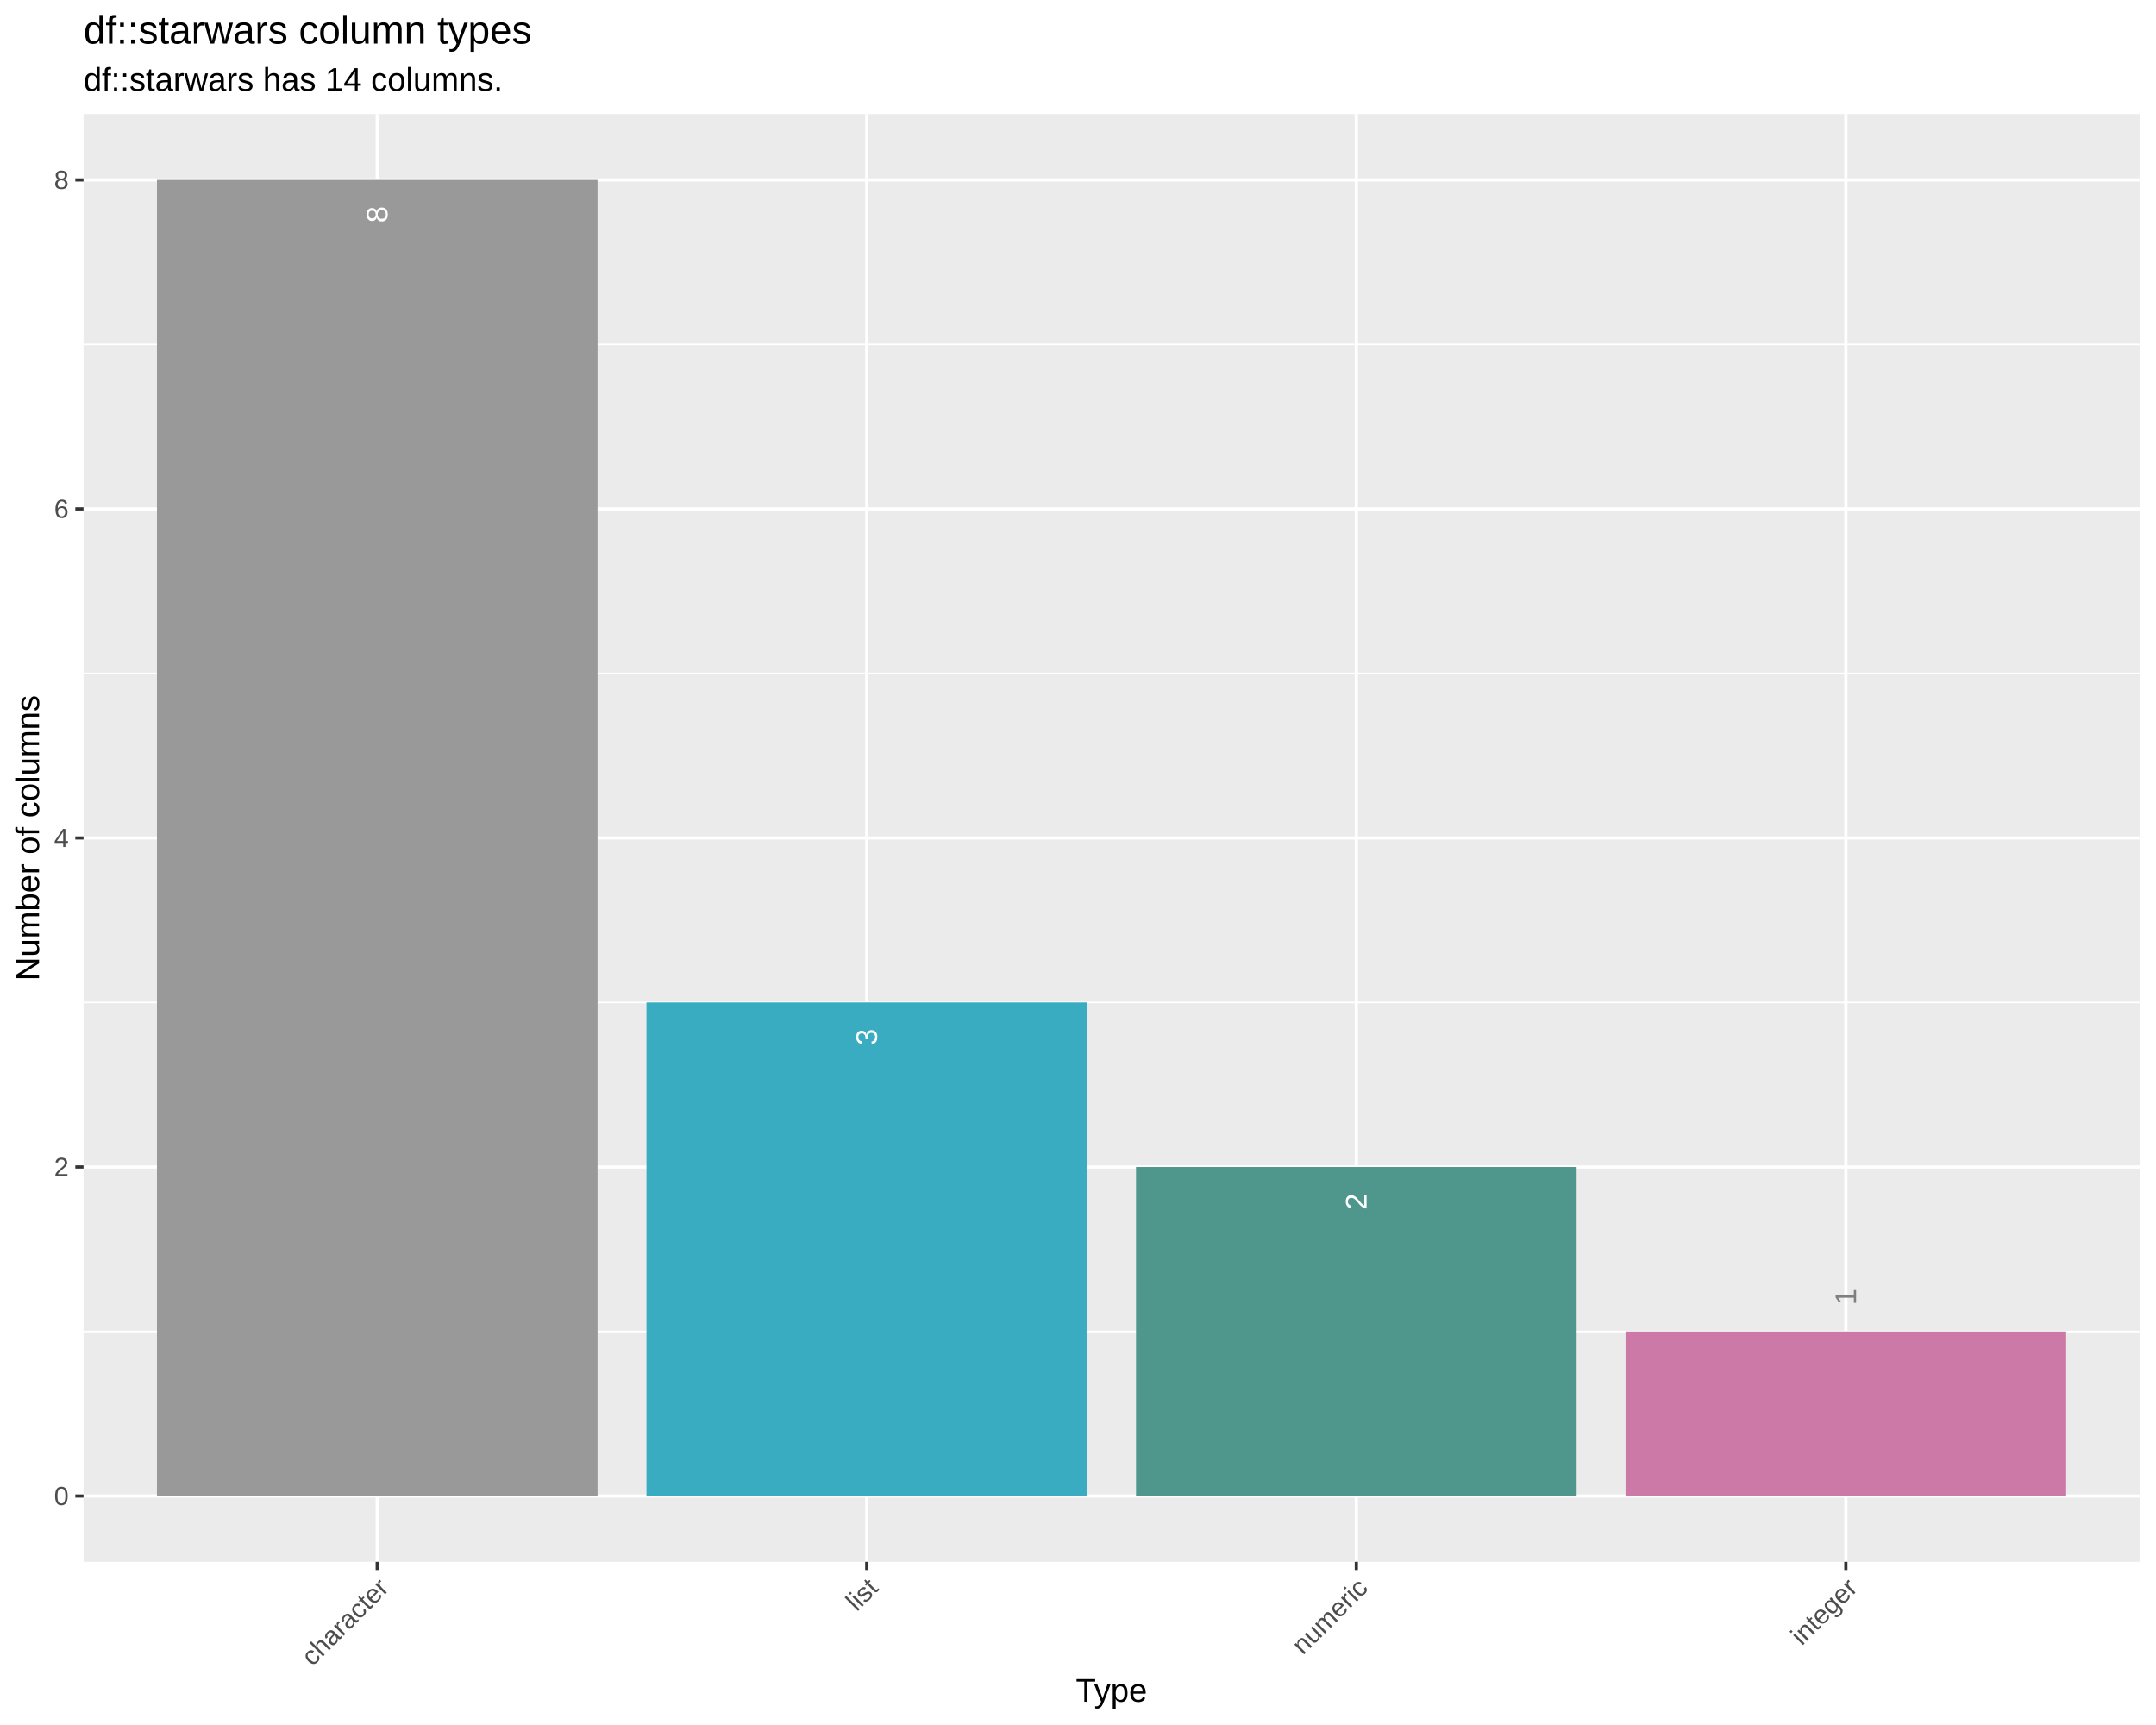
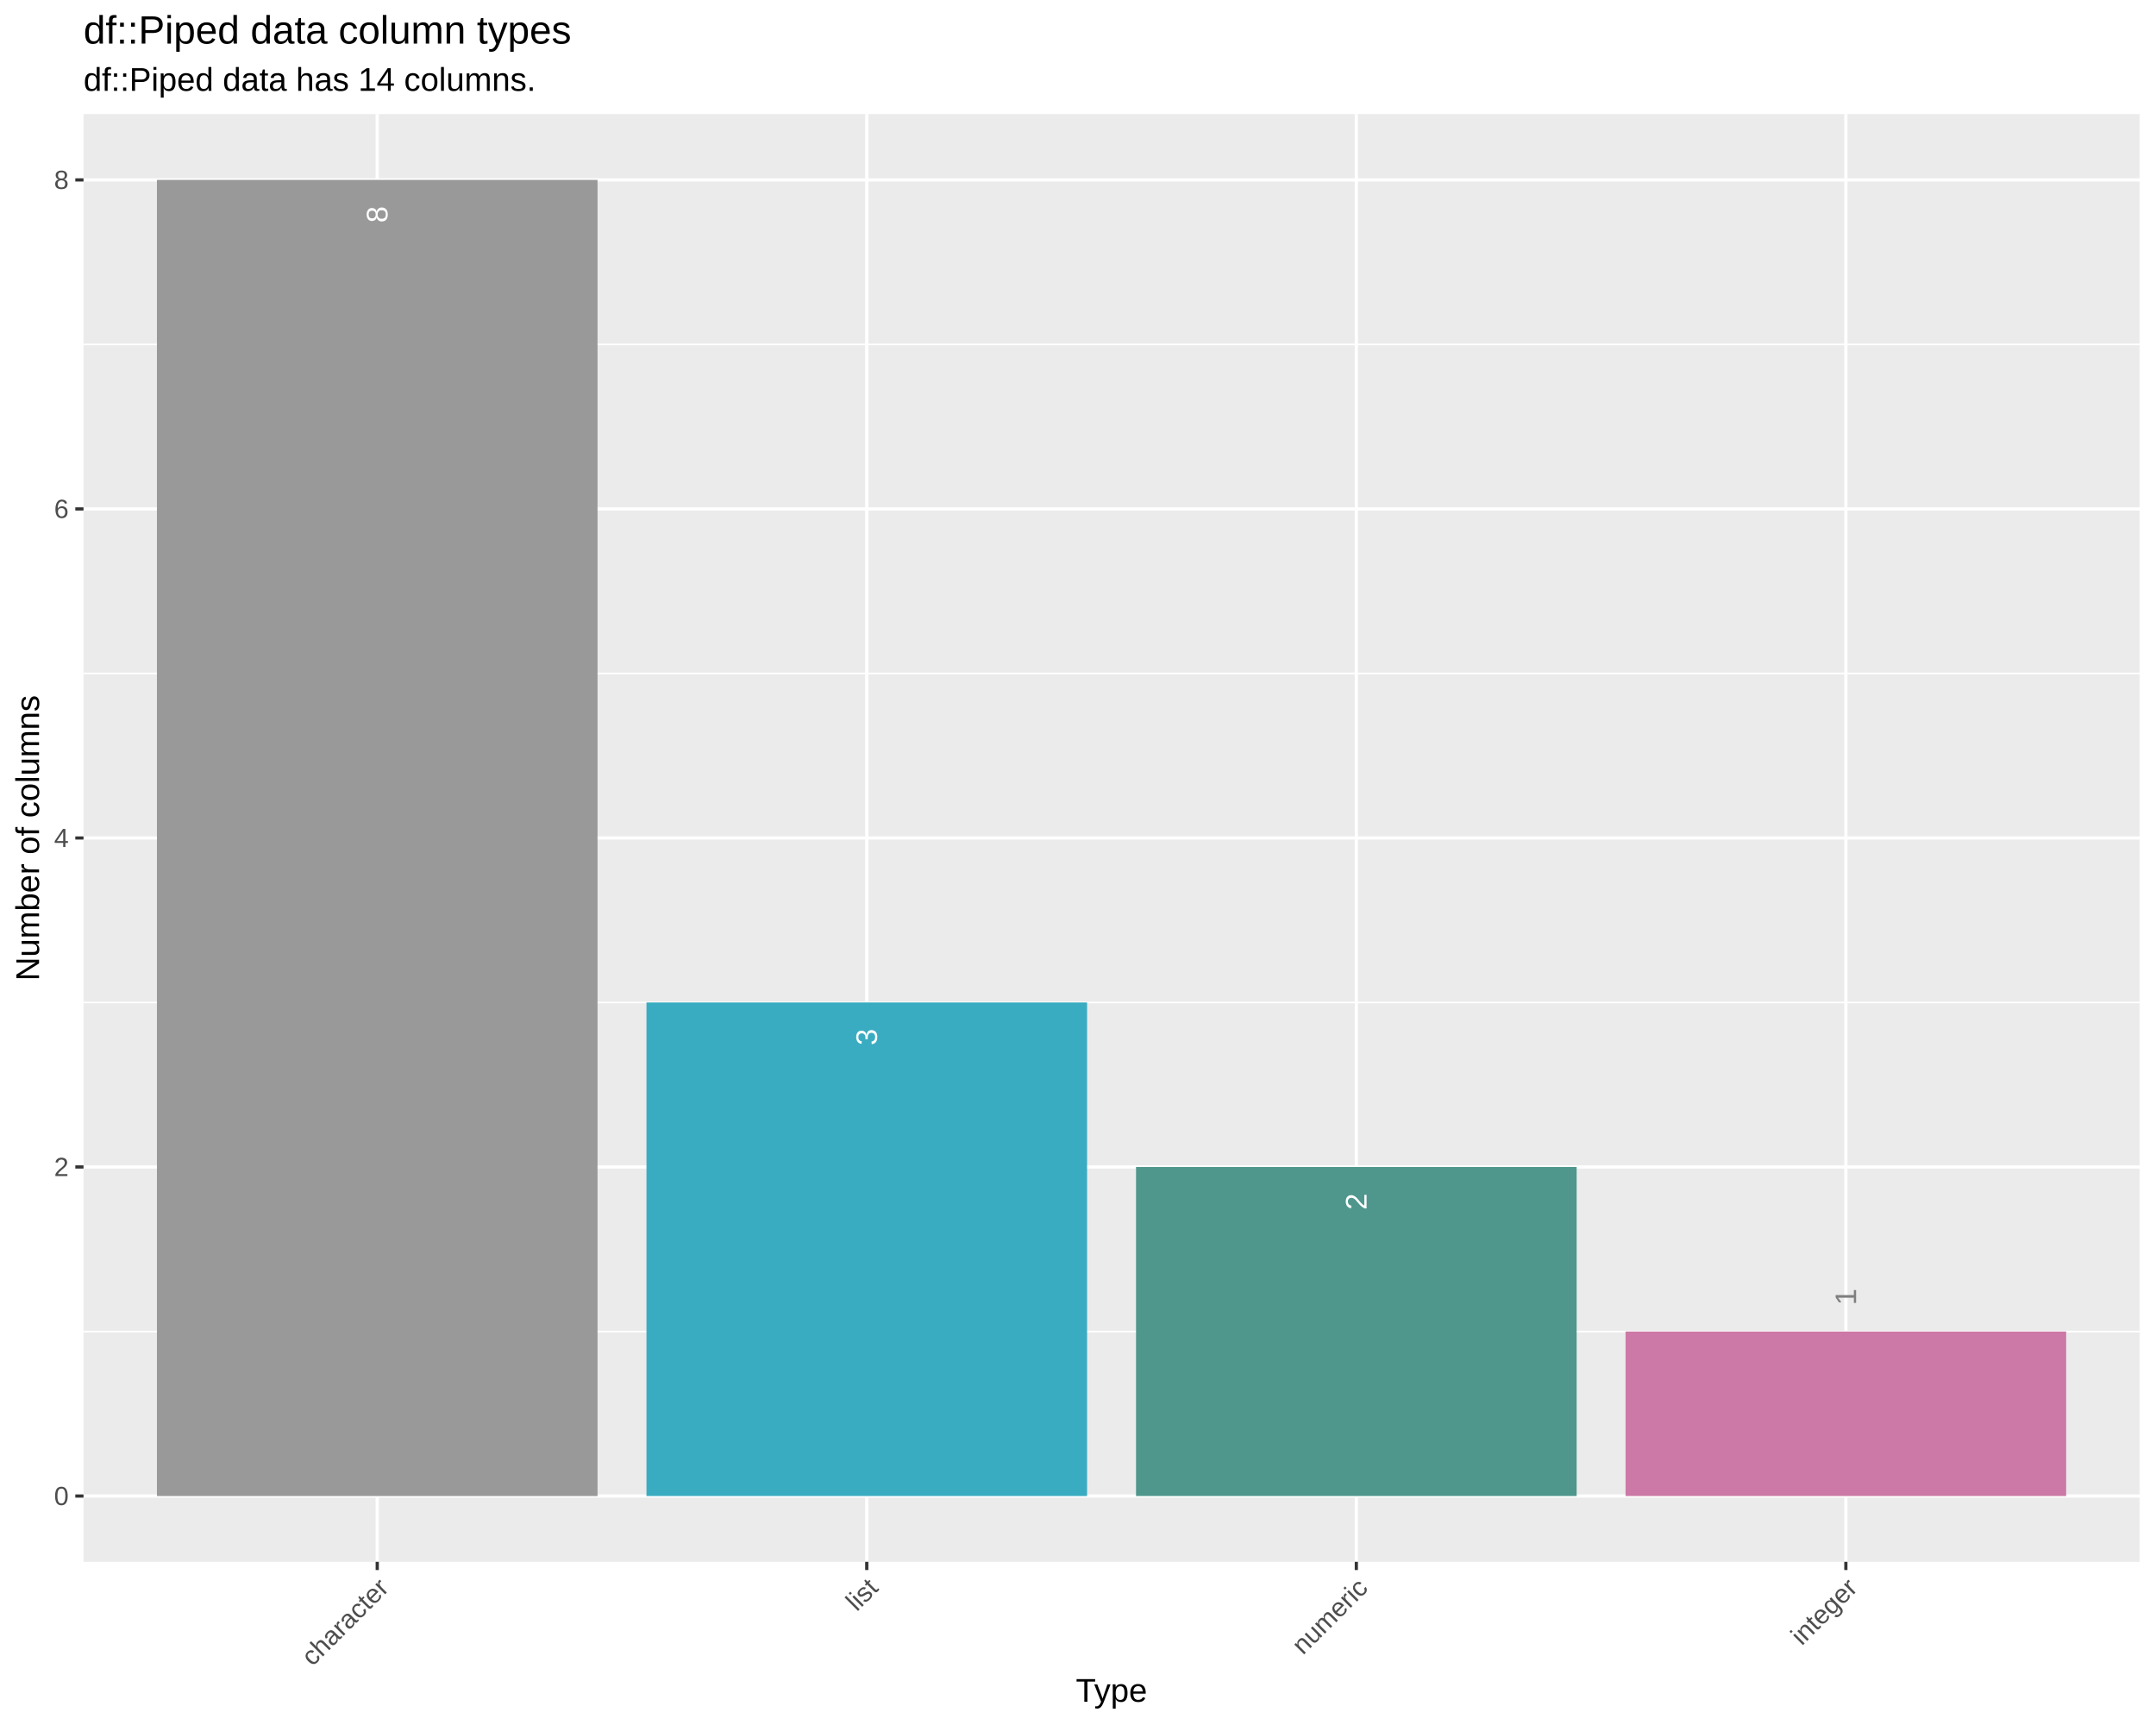
<svg xmlns="http://www.w3.org/2000/svg" viewBox="0 0 720.00 576.00">
  <defs>
    <style type="text/css">
    line, polyline, polygon, path, rect, circle {
      fill: none;
      stroke: #000000;
      stroke-linecap: round;
      stroke-linejoin: round;
      stroke-miterlimit: 10.00;
    }
  </style>
  </defs>
  <rect width="100%" height="100%" style="stroke: none; fill: #FFFFFF;" />
  <rect x="0.00" y="0.00" width="720.00" height="576.00" style="stroke-width: 1.07; stroke: #FFFFFF; fill: #FFFFFF;" />
  <defs>
    <clipPath id="cpMjcuODl8NzE0LjUyfDUyMS41MnwzOC4wOQ==">
      <rect x="27.89" y="38.09" width="686.64" height="483.42" />
    </clipPath>
  </defs>
  <rect x="27.89" y="38.09" width="686.64" height="483.42" style="stroke-width: 1.07; stroke: none; fill: #EBEBEB;" clip-path="url(#cpMjcuODl8NzE0LjUyfDUyMS41MnwzOC4wOQ==)" />
  <polyline points="27.89,444.61 714.52,444.61 " style="stroke-width: 0.53; stroke: #FFFFFF; stroke-linecap: butt;" clip-path="url(#cpMjcuODl8NzE0LjUyfDUyMS41MnwzOC4wOQ==)" />
  <polyline points="27.89,334.74 714.52,334.74 " style="stroke-width: 0.53; stroke: #FFFFFF; stroke-linecap: butt;" clip-path="url(#cpMjcuODl8NzE0LjUyfDUyMS41MnwzOC4wOQ==)" />
  <polyline points="27.89,224.87 714.52,224.87 " style="stroke-width: 0.53; stroke: #FFFFFF; stroke-linecap: butt;" clip-path="url(#cpMjcuODl8NzE0LjUyfDUyMS41MnwzOC4wOQ==)" />
  <polyline points="27.89,115.00 714.52,115.00 " style="stroke-width: 0.53; stroke: #FFFFFF; stroke-linecap: butt;" clip-path="url(#cpMjcuODl8NzE0LjUyfDUyMS41MnwzOC4wOQ==)" />
  <polyline points="27.89,499.54 714.52,499.54 " style="stroke-width: 1.07; stroke: #FFFFFF; stroke-linecap: butt;" clip-path="url(#cpMjcuODl8NzE0LjUyfDUyMS41MnwzOC4wOQ==)" />
  <polyline points="27.89,389.67 714.52,389.67 " style="stroke-width: 1.07; stroke: #FFFFFF; stroke-linecap: butt;" clip-path="url(#cpMjcuODl8NzE0LjUyfDUyMS41MnwzOC4wOQ==)" />
  <polyline points="27.89,279.81 714.52,279.81 " style="stroke-width: 1.07; stroke: #FFFFFF; stroke-linecap: butt;" clip-path="url(#cpMjcuODl8NzE0LjUyfDUyMS41MnwzOC4wOQ==)" />
  <polyline points="27.89,169.94 714.52,169.94 " style="stroke-width: 1.07; stroke: #FFFFFF; stroke-linecap: butt;" clip-path="url(#cpMjcuODl8NzE0LjUyfDUyMS41MnwzOC4wOQ==)" />
  <polyline points="27.89,60.07 714.52,60.07 " style="stroke-width: 1.07; stroke: #FFFFFF; stroke-linecap: butt;" clip-path="url(#cpMjcuODl8NzE0LjUyfDUyMS41MnwzOC4wOQ==)" />
  <polyline points="125.98,521.52 125.98,38.09 " style="stroke-width: 1.07; stroke: #FFFFFF; stroke-linecap: butt;" clip-path="url(#cpMjcuODl8NzE0LjUyfDUyMS41MnwzOC4wOQ==)" />
  <polyline points="289.46,521.52 289.46,38.09 " style="stroke-width: 1.07; stroke: #FFFFFF; stroke-linecap: butt;" clip-path="url(#cpMjcuODl8NzE0LjUyfDUyMS41MnwzOC4wOQ==)" />
  <polyline points="452.95,521.52 452.95,38.09 " style="stroke-width: 1.07; stroke: #FFFFFF; stroke-linecap: butt;" clip-path="url(#cpMjcuODl8NzE0LjUyfDUyMS41MnwzOC4wOQ==)" />
  <polyline points="616.43,521.52 616.43,38.09 " style="stroke-width: 1.07; stroke: #FFFFFF; stroke-linecap: butt;" clip-path="url(#cpMjcuODl8NzE0LjUyfDUyMS41MnwzOC4wOQ==)" />
  <rect x="52.41" y="60.07" width="147.14" height="439.48" style="stroke-width: 1.07; stroke: none; stroke-linecap: square; stroke-linejoin: miter; fill: #999999;" clip-path="url(#cpMjcuODl8NzE0LjUyfDUyMS41MnwzOC4wOQ==)" />
  <rect x="215.89" y="334.74" width="147.14" height="164.80" style="stroke-width: 1.07; stroke: none; stroke-linecap: square; stroke-linejoin: miter; fill: #39ACC1;" clip-path="url(#cpMjcuODl8NzE0LjUyfDUyMS41MnwzOC4wOQ==)" />
  <rect x="379.38" y="389.67" width="147.14" height="109.87" style="stroke-width: 1.07; stroke: none; stroke-linecap: square; stroke-linejoin: miter; fill: #4F978C;" clip-path="url(#cpMjcuODl8NzE0LjUyfDUyMS41MnwzOC4wOQ==)" />
  <rect x="542.86" y="444.61" width="147.14" height="54.93" style="stroke-width: 1.07; stroke: none; stroke-linecap: square; stroke-linejoin: miter; fill: #CC79A7;" clip-path="url(#cpMjcuODl8NzE0LjUyfDUyMS41MnwzOC4wOQ==)" />
  <g clip-path="url(#cpMjcuODl8NzE0LjUyfDUyMS41MnwzOC4wOQ==)">
    <text transform="translate(129.40,74.39) rotate(-90)" style="font-size: 9.96px; fill: #FFFFFF; font-family: Liberation Sans;" textLength="5.53px" lengthAdjust="spacingAndGlyphs">8</text>
  </g>
  <g clip-path="url(#cpMjcuODl8NzE0LjUyfDUyMS41MnwzOC4wOQ==)">
    <text transform="translate(292.88,349.06) rotate(-90)" style="font-size: 9.96px; fill: #FFFFFF; font-family: Liberation Sans;" textLength="5.53px" lengthAdjust="spacingAndGlyphs">3</text>
  </g>
  <g clip-path="url(#cpMjcuODl8NzE0LjUyfDUyMS41MnwzOC4wOQ==)">
    <text transform="translate(456.37,404.00) rotate(-90)" style="font-size: 9.96px; fill: #FFFFFF; font-family: Liberation Sans;" textLength="5.53px" lengthAdjust="spacingAndGlyphs">2</text>
  </g>
  <g clip-path="url(#cpMjcuODl8NzE0LjUyfDUyMS41MnwzOC4wOQ==)">
    <text transform="translate(619.85,435.82) rotate(-90)" style="font-size: 9.96px; fill: #7F7F7F; font-family: Liberation Sans;" textLength="5.53px" lengthAdjust="spacingAndGlyphs">1</text>
  </g>
  <defs>
    <clipPath id="cpMC4wMHw3MjAuMDB8NTc2LjAwfDAuMDA=">
      <rect x="0.00" y="0.00" width="720.00" height="576.00" />
    </clipPath>
  </defs>
  <g clip-path="url(#cpMC4wMHw3MjAuMDB8NTc2LjAwfDAuMDA=)">
    <text x="18.06" y="502.57" style="font-size: 8.80px; fill: #4D4D4D; font-family: Liberation Sans;" textLength="4.89px" lengthAdjust="spacingAndGlyphs">0</text>
  </g>
  <g clip-path="url(#cpMC4wMHw3MjAuMDB8NTc2LjAwfDAuMDA=)">
    <text x="18.06" y="392.70" style="font-size: 8.80px; fill: #4D4D4D; font-family: Liberation Sans;" textLength="4.89px" lengthAdjust="spacingAndGlyphs">2</text>
  </g>
  <g clip-path="url(#cpMC4wMHw3MjAuMDB8NTc2LjAwfDAuMDA=)">
    <text x="18.06" y="282.83" style="font-size: 8.80px; fill: #4D4D4D; font-family: Liberation Sans;" textLength="4.89px" lengthAdjust="spacingAndGlyphs">4</text>
  </g>
  <g clip-path="url(#cpMC4wMHw3MjAuMDB8NTc2LjAwfDAuMDA=)">
    <text x="18.06" y="172.96" style="font-size: 8.80px; fill: #4D4D4D; font-family: Liberation Sans;" textLength="4.89px" lengthAdjust="spacingAndGlyphs">6</text>
  </g>
  <g clip-path="url(#cpMC4wMHw3MjAuMDB8NTc2LjAwfDAuMDA=)">
    <text x="18.06" y="63.09" style="font-size: 8.80px; fill: #4D4D4D; font-family: Liberation Sans;" textLength="4.89px" lengthAdjust="spacingAndGlyphs">8</text>
  </g>
  <polyline points="25.15,499.54 27.89,499.54 " style="stroke-width: 1.07; stroke: #333333; stroke-linecap: butt;" clip-path="url(#cpMC4wMHw3MjAuMDB8NTc2LjAwfDAuMDA=)" />
  <polyline points="25.15,389.67 27.89,389.67 " style="stroke-width: 1.07; stroke: #333333; stroke-linecap: butt;" clip-path="url(#cpMC4wMHw3MjAuMDB8NTc2LjAwfDAuMDA=)" />
  <polyline points="25.15,279.81 27.89,279.81 " style="stroke-width: 1.07; stroke: #333333; stroke-linecap: butt;" clip-path="url(#cpMC4wMHw3MjAuMDB8NTc2LjAwfDAuMDA=)" />
  <polyline points="25.15,169.94 27.89,169.94 " style="stroke-width: 1.07; stroke: #333333; stroke-linecap: butt;" clip-path="url(#cpMC4wMHw3MjAuMDB8NTc2LjAwfDAuMDA=)" />
  <polyline points="25.15,60.07 27.89,60.07 " style="stroke-width: 1.07; stroke: #333333; stroke-linecap: butt;" clip-path="url(#cpMC4wMHw3MjAuMDB8NTc2LjAwfDAuMDA=)" />
  <polyline points="125.98,524.26 125.98,521.52 " style="stroke-width: 1.07; stroke: #333333; stroke-linecap: butt;" clip-path="url(#cpMC4wMHw3MjAuMDB8NTc2LjAwfDAuMDA=)" />
  <polyline points="289.46,524.26 289.46,521.52 " style="stroke-width: 1.07; stroke: #333333; stroke-linecap: butt;" clip-path="url(#cpMC4wMHw3MjAuMDB8NTc2LjAwfDAuMDA=)" />
  <polyline points="452.95,524.26 452.95,521.52 " style="stroke-width: 1.07; stroke: #333333; stroke-linecap: butt;" clip-path="url(#cpMC4wMHw3MjAuMDB8NTc2LjAwfDAuMDA=)" />
  <polyline points="616.43,524.26 616.43,521.52 " style="stroke-width: 1.07; stroke: #333333; stroke-linecap: butt;" clip-path="url(#cpMC4wMHw3MjAuMDB8NTc2LjAwfDAuMDA=)" />
  <g clip-path="url(#cpMC4wMHw3MjAuMDB8NTc2LjAwfDAuMDA=)">
    <text transform="translate(104.33,556.64) rotate(-45)" style="font-size: 8.80px; fill: #4D4D4D; font-family: Liberation Sans;" textLength="36.66px" lengthAdjust="spacingAndGlyphs">character</text>
  </g>
  <g clip-path="url(#cpMC4wMHw3MjAuMDB8NTc2LjAwfDAuMDA=)">
    <text transform="translate(286.13,538.33) rotate(-45)" style="font-size: 8.80px; fill: #4D4D4D; font-family: Liberation Sans;" textLength="10.75px" lengthAdjust="spacingAndGlyphs">list</text>
  </g>
  <g clip-path="url(#cpMC4wMHw3MjAuMDB8NTc2LjAwfDAuMDA=)">
    <text transform="translate(435.10,552.84) rotate(-45)" style="font-size: 8.80px; fill: #4D4D4D; font-family: Liberation Sans;" textLength="31.28px" lengthAdjust="spacingAndGlyphs">numeric</text>
  </g>
  <g clip-path="url(#cpMC4wMHw3MjAuMDB8NTc2LjAwfDAuMDA=)">
    <text transform="translate(601.70,549.73) rotate(-45)" style="font-size: 8.80px; fill: #4D4D4D; font-family: Liberation Sans;" textLength="26.88px" lengthAdjust="spacingAndGlyphs">integer</text>
  </g>
  <g clip-path="url(#cpMC4wMHw3MjAuMDB8NTc2LjAwfDAuMDA=)">
    <text x="359.27" y="568.24" style="font-size: 11.00px; font-family: Liberation Sans;" textLength="23.86px" lengthAdjust="spacingAndGlyphs">Type</text>
  </g>
  <g clip-path="url(#cpMC4wMHw3MjAuMDB8NTc2LjAwfDAuMDA=)">
    <text transform="translate(13.04,327.51) rotate(-90)" style="font-size: 11.00px; font-family: Liberation Sans;" textLength="95.41px" lengthAdjust="spacingAndGlyphs">Number of columns</text>
  </g>
  <g clip-path="url(#cpMC4wMHw3MjAuMDB8NTc2LjAwfDAuMDA=)">
-     <text x="27.89" y="30.33" style="font-size: 11.00px; font-family: Liberation Sans;" textLength="140.09px" lengthAdjust="spacingAndGlyphs">df::starwars has 14 columns.</text>
+     <text x="27.89" y="30.33" style="font-size: 11.00px; font-family: Liberation Sans;" textLength="151.19px" lengthAdjust="spacingAndGlyphs">df::Piped data has 14 columns.</text>
  </g>
  <g clip-path="url(#cpMC4wMHw3MjAuMDB8NTc2LjAwfDAuMDA=)">
-     <text x="27.89" y="14.56" style="font-size: 13.20px; font-family: Liberation Sans;" textLength="149.42px" lengthAdjust="spacingAndGlyphs">df::starwars column types</text>
+     <text x="27.89" y="14.56" style="font-size: 13.20px; font-family: Liberation Sans;" textLength="162.62px" lengthAdjust="spacingAndGlyphs">df::Piped data column types</text>
  </g>
</svg>
